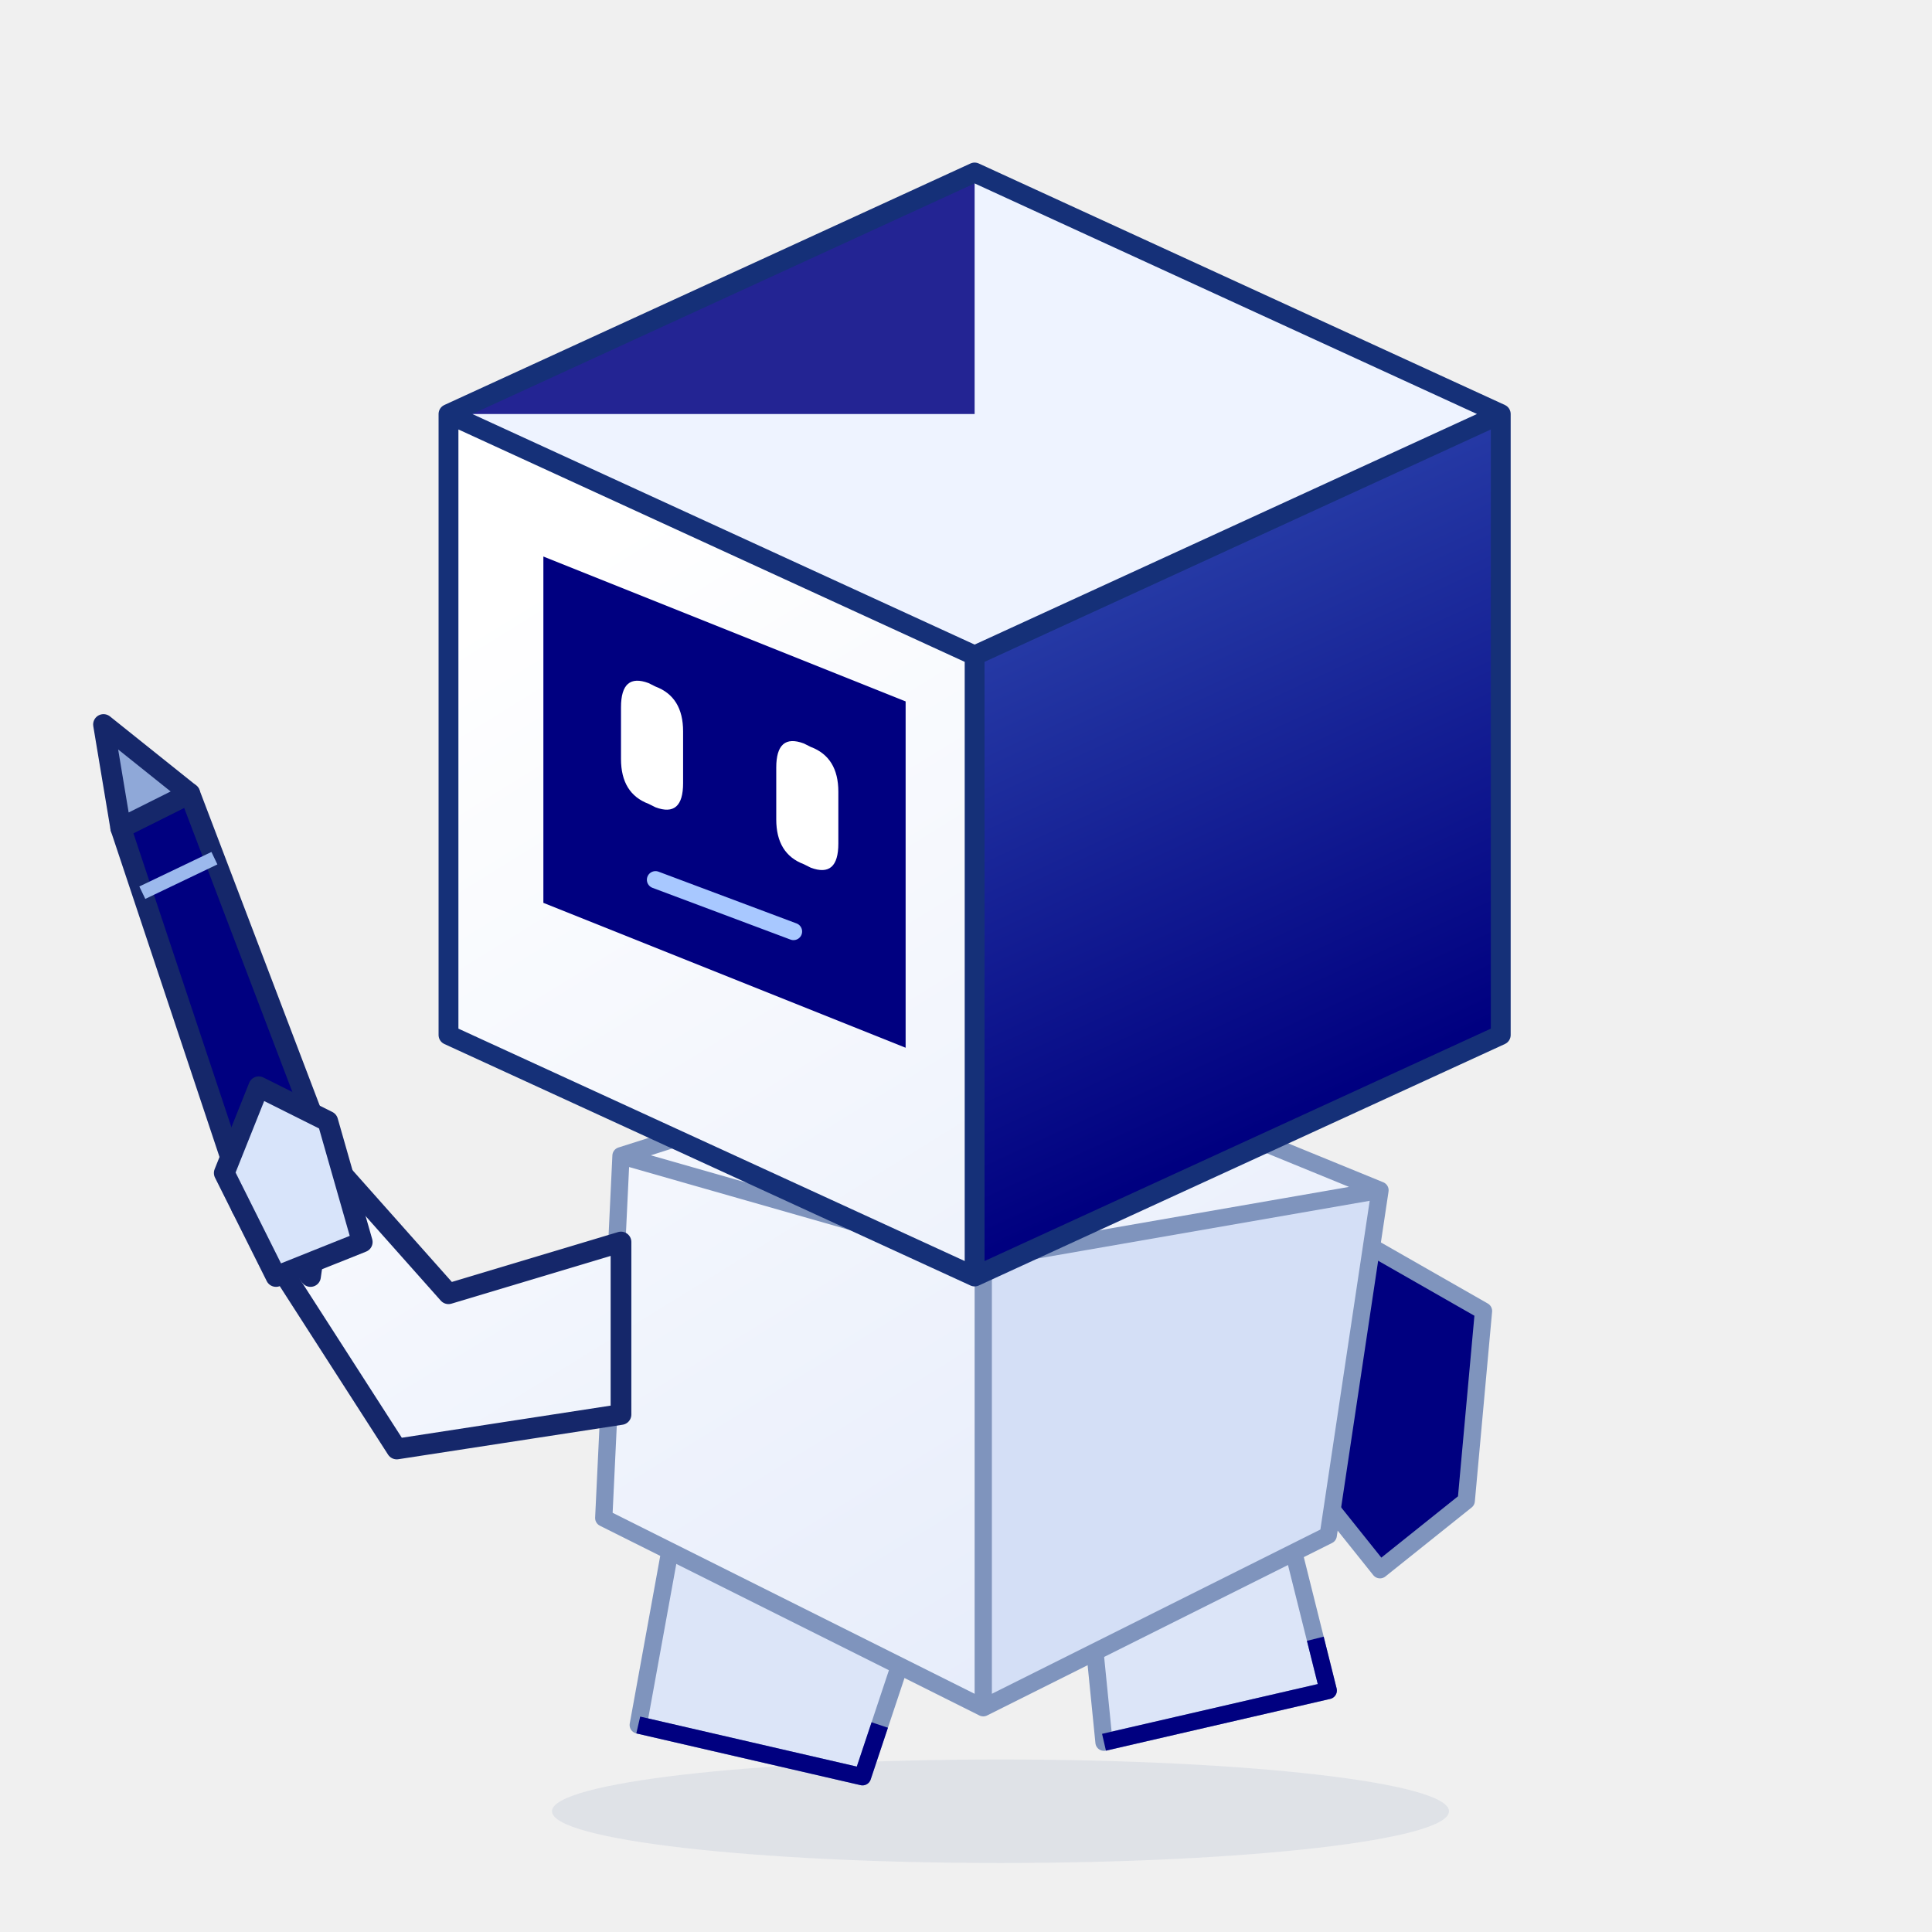
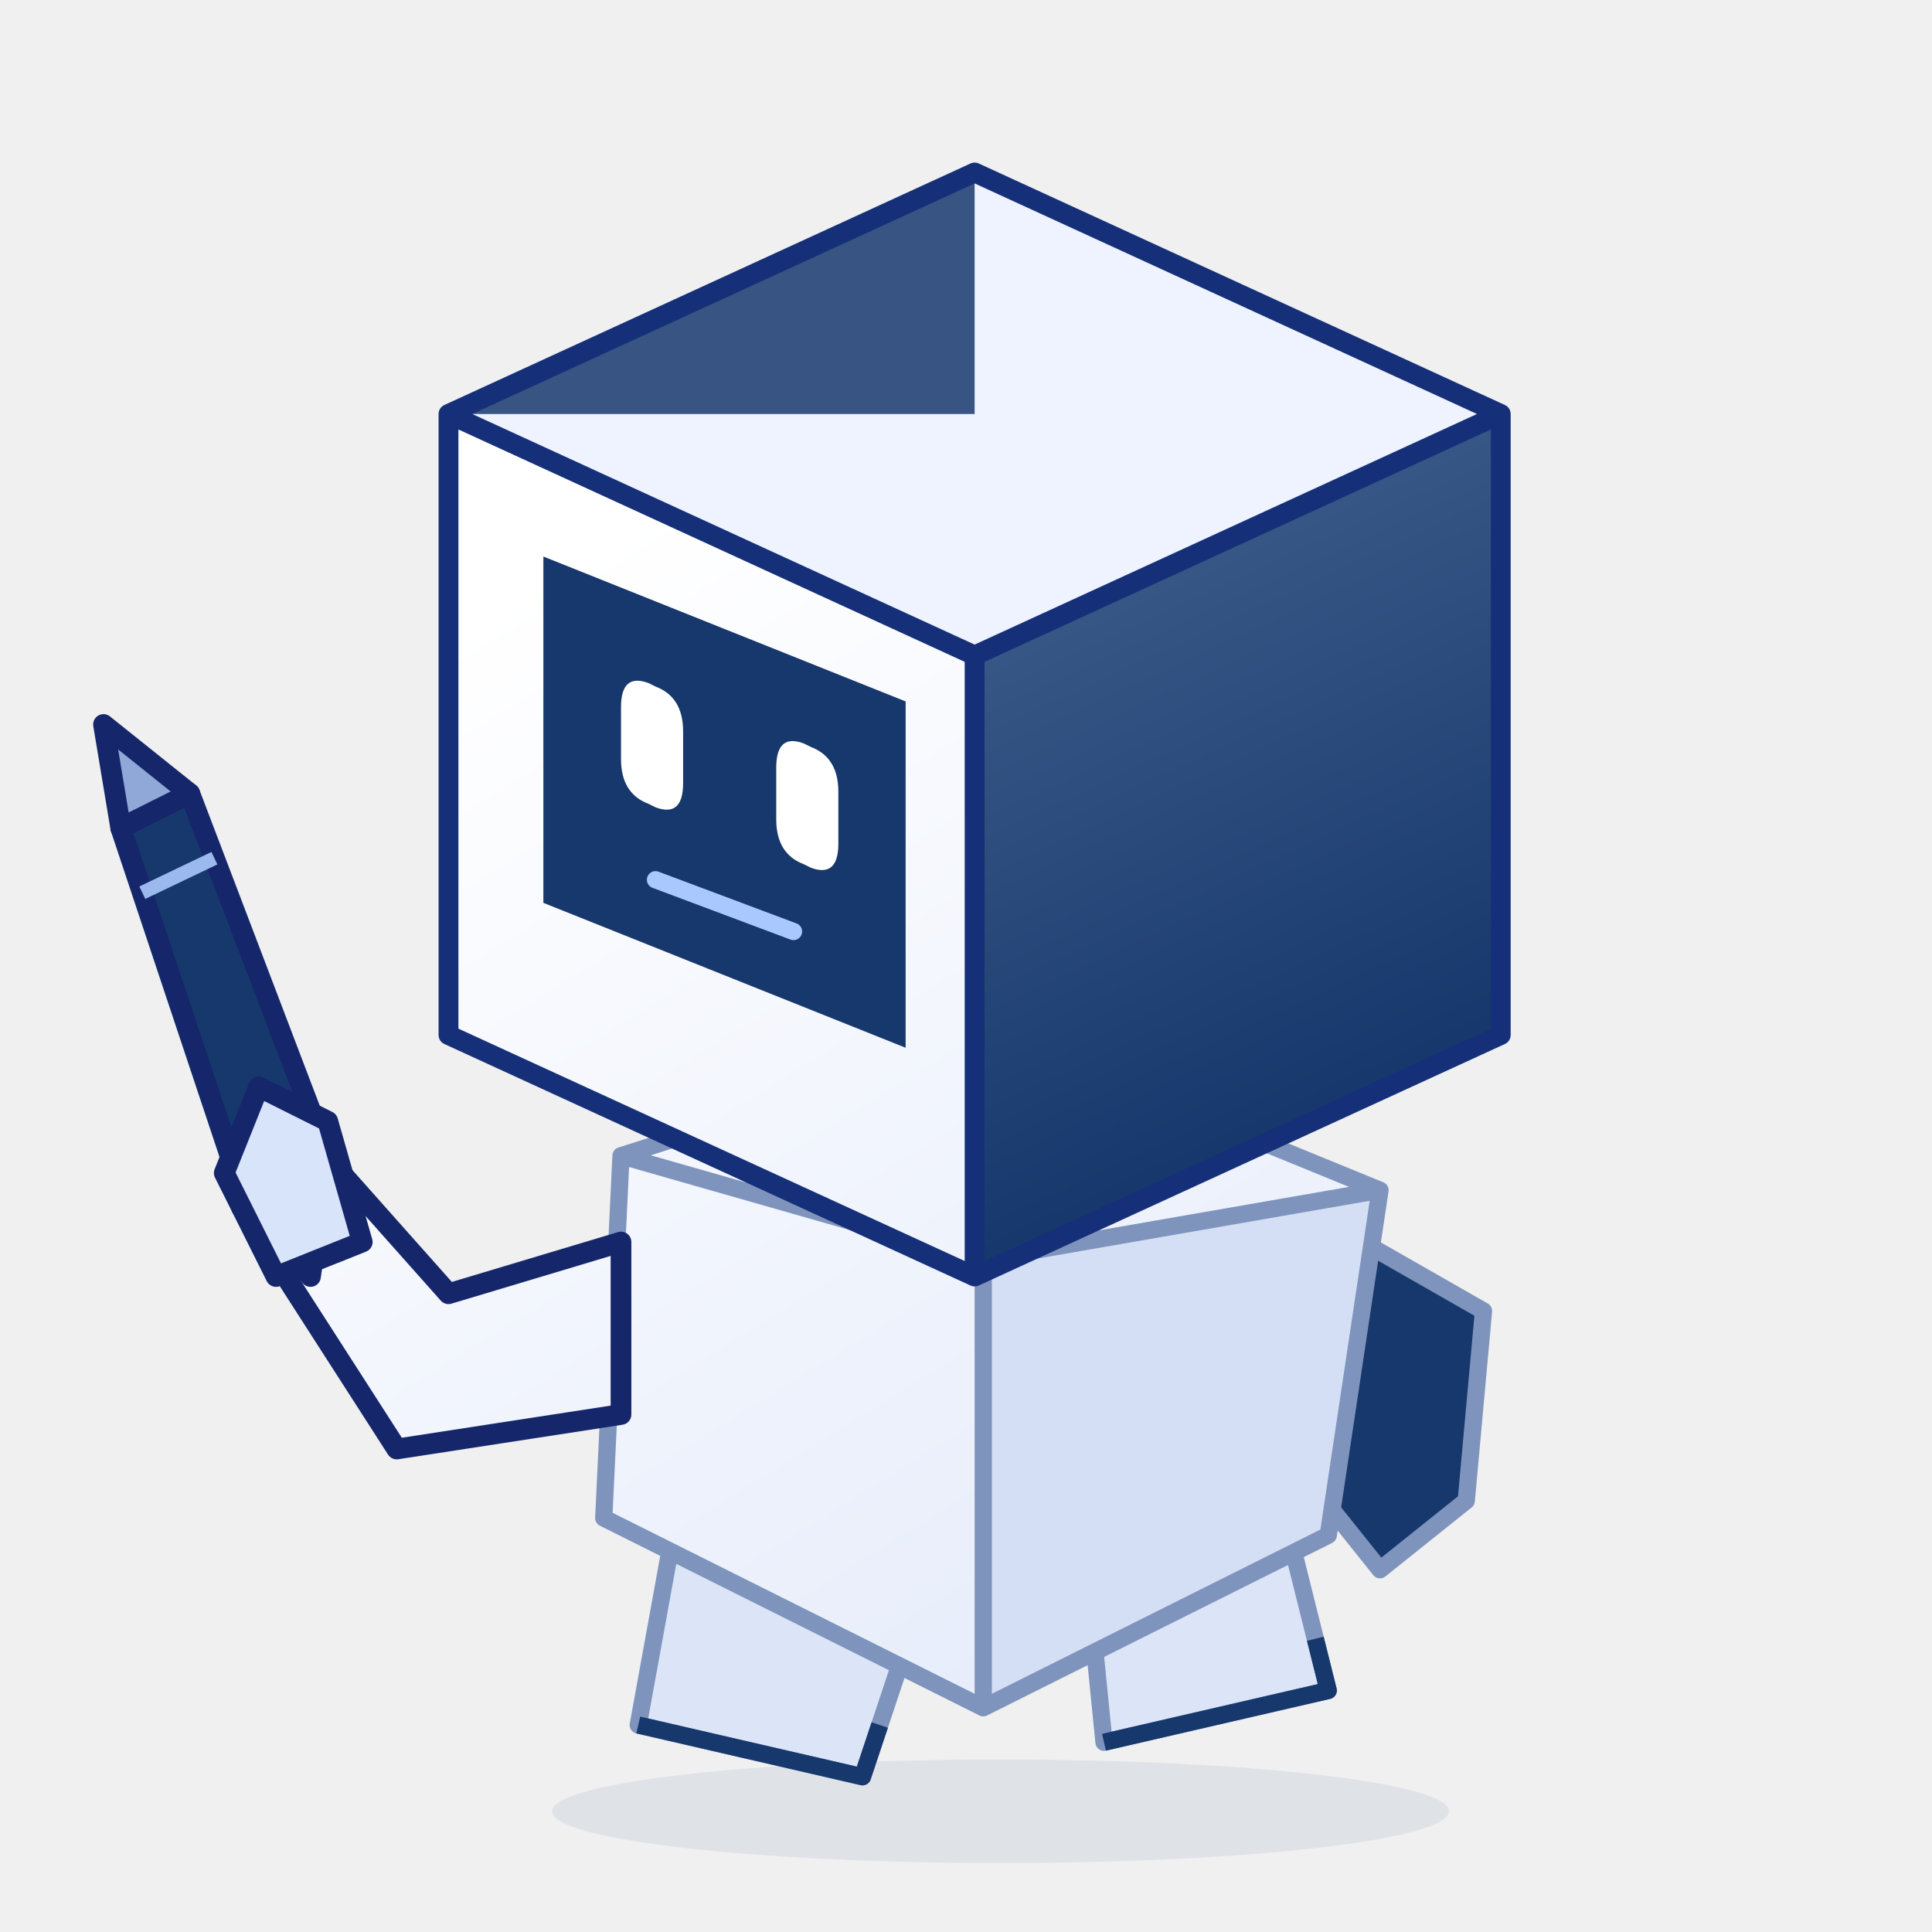
<svg xmlns="http://www.w3.org/2000/svg" width="112" height="112" viewBox="0 0 112 112" fill="none" role="img" aria-label="Promptbook robot" focusable="false" data-promptbook-robot="true">
  <defs>
    <linearGradient id="R0-paper" x1="30" y1="34" x2="72" y2="102" gradientUnits="userSpaceOnUse">
      <stop stop-color="white" />
      <stop offset="1" stop-color="#e3eafa" />
    </linearGradient>
    <linearGradient id="R0-blue" x1="71" y1="19" x2="89" y2="58" gradientUnits="userSpaceOnUse">
-       <stop stop-color="#334eb2" />
-       <stop offset="1" stop-color="#000080" />
+       <stop stop-color="#42628F" />
+       <stop offset="1" stop-color="#17386C" />
    </linearGradient>
  </defs>
  <ellipse cx="58" cy="105" rx="26" ry="3" fill="#163a80" opacity=".08" />
  <g stroke="#7f94bd" stroke-width="1" stroke-linejoin="round">
    <path d="M39 89 37 100 50 103 54 91Z M63 91 64 101 77 98 74 86Z" fill="#dce5f8" />
-     <path d="M37 100 50 103 51 100 M64 101 77 98 76.25 95" stroke="#000080" />
-     <path d="M79 72 86 76 85 87 80 91 76 86Z" fill="#000080" />
+     <path d="M37 100 50 103 51 100 M64 101 77 98 76.25 95" stroke="#17386C" />
+     <path d="M79 72 86 76 85 87 80 91 76 86Z" fill="#17386C" />
    <path d="M36 67 58 60 80 69 77 89 57 99 35 88Z" fill="url(#R0-paper)" stroke="none" />
    <path d="M57 73 80 69 77 89 57 99Z" fill="#d4dff6" stroke="none" />
    <path d="M36 67 58 60 80 69 77 89 57 99 35 88Z M36 67 57 73 80 69 M57 73V99" />
  </g>
  <g>
    <path d="M26 24 56.5 10 87 24V60L56.5 74 26 60Z" fill="url(#R0-paper)" />
    <path d="M26 24 56.5 10 87 24 56.5 38Z" fill="#eef3ff" />
-     <path d="M26 24 56.5 10V24Z" fill="#000080" opacity=".85" />
+     <path d="M26 24 56.5 10V24Z" fill="#17386C" opacity=".85" />
    <path d="M56.5 38 87 24V60L56.5 74Z" fill="url(#R0-blue)" />
    <path d="M26 24 56.5 10 87 24V60L56.5 74 26 60Z M26 24 56.5 38 87 24 M56.5 38V74" stroke="#153078" stroke-width="1.15" stroke-linejoin="round" />
-     <path d="m32 33 20 8v19l-20-8Z" fill="#000080" stroke="#000080" />
+     <path d="m32 33 20 8v19l-20-8Z" fill="#17386C" stroke="#17386C" />
    <g fill="#fff" stroke="none">
      <path d="M36 41q0-2 1.6-1.4l.4.2q1.6.6 1.6 2.6v3q0 2-1.6 1.4l-.4-.2q-1.6-.6-1.6-2.6Z" />
      <path d="M45 44.5q0-2 1.6-1.4l.4.2q1.6.6 1.6 2.6v3q0 2-1.6 1.4l-.4-.2q-1.6-.6-1.6-2.6Z" />
    </g>
    <path d="m38 51 8 3" stroke="#a8c8ff" stroke-linecap="round" />
  </g>
  <g stroke="#15276a" stroke-width="1.2" stroke-linejoin="round">
    <path d="m36 72-10 3-8-9-4 4 9 14 13-2Z" fill="url(#R0-paper)" />
-     <path d="M7 48 11 46 19 67 18 74 14 69Z" fill="#000080" />
+     <path d="M7 48 11 46 19 67 18 74 14 69Z" fill="#17386C" />
    <path d="M7 48 6 42 11 46Z" fill="#8fa8d8" />
    <path d="m15 63 4 2 2 7-5 2-3-6Z" fill="#d8e4fa" />
    <path d="m8.25 51.75 4.18-2" stroke="#9cb9ed" stroke-width=".8" />
  </g>
</svg>
